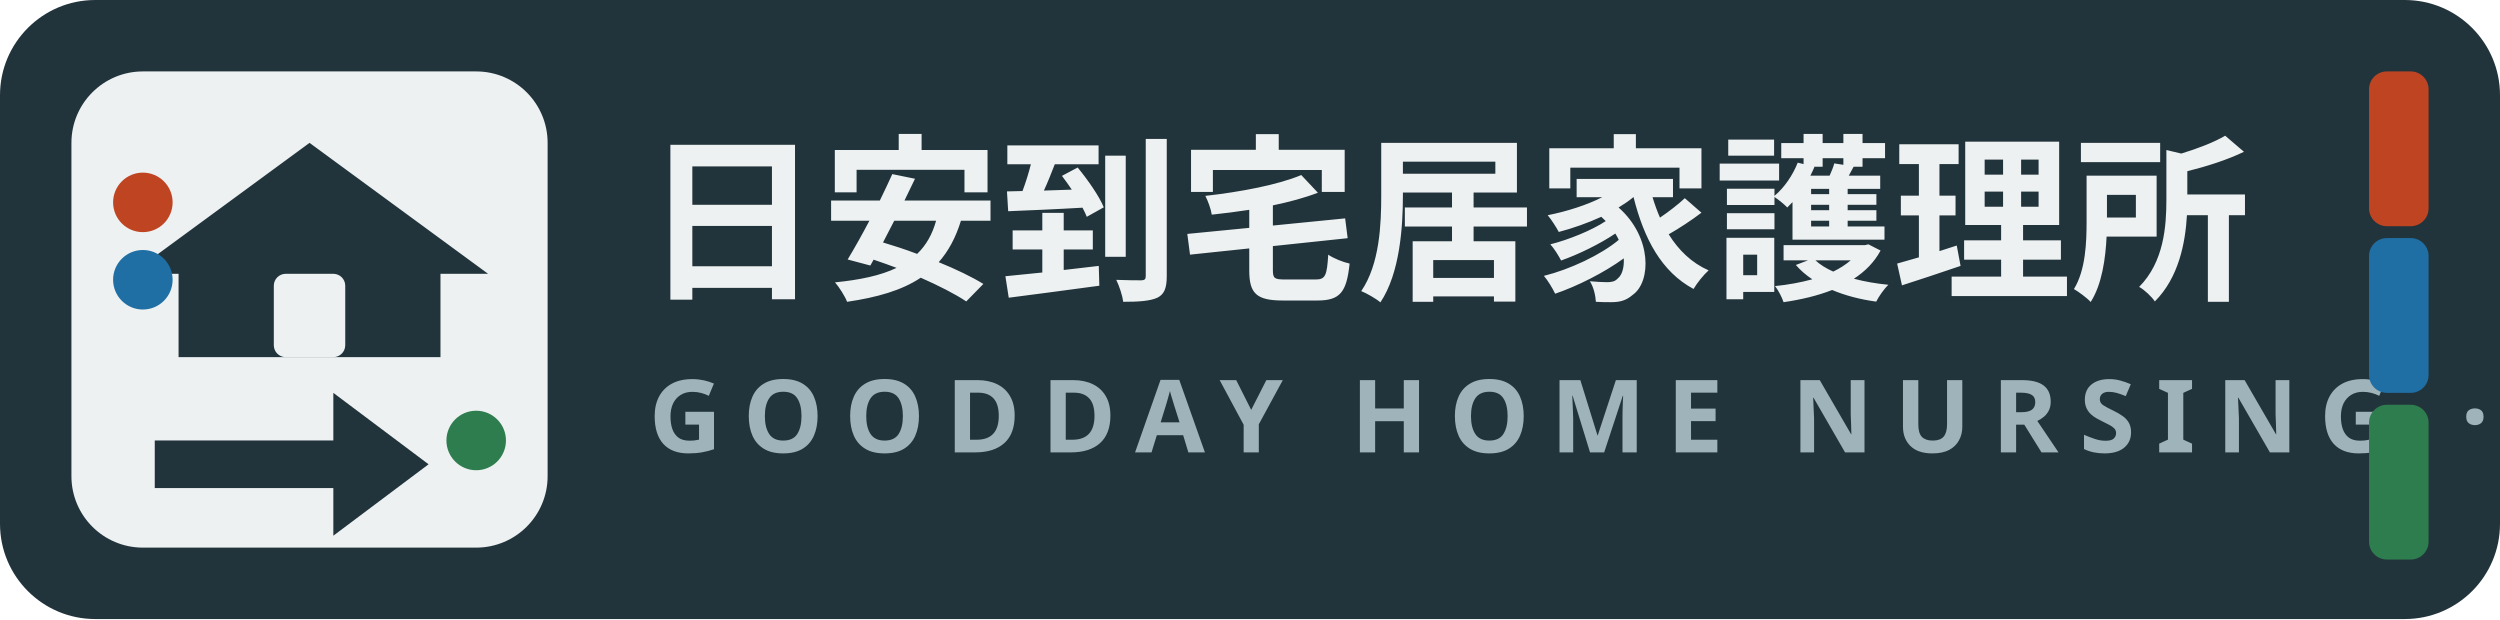
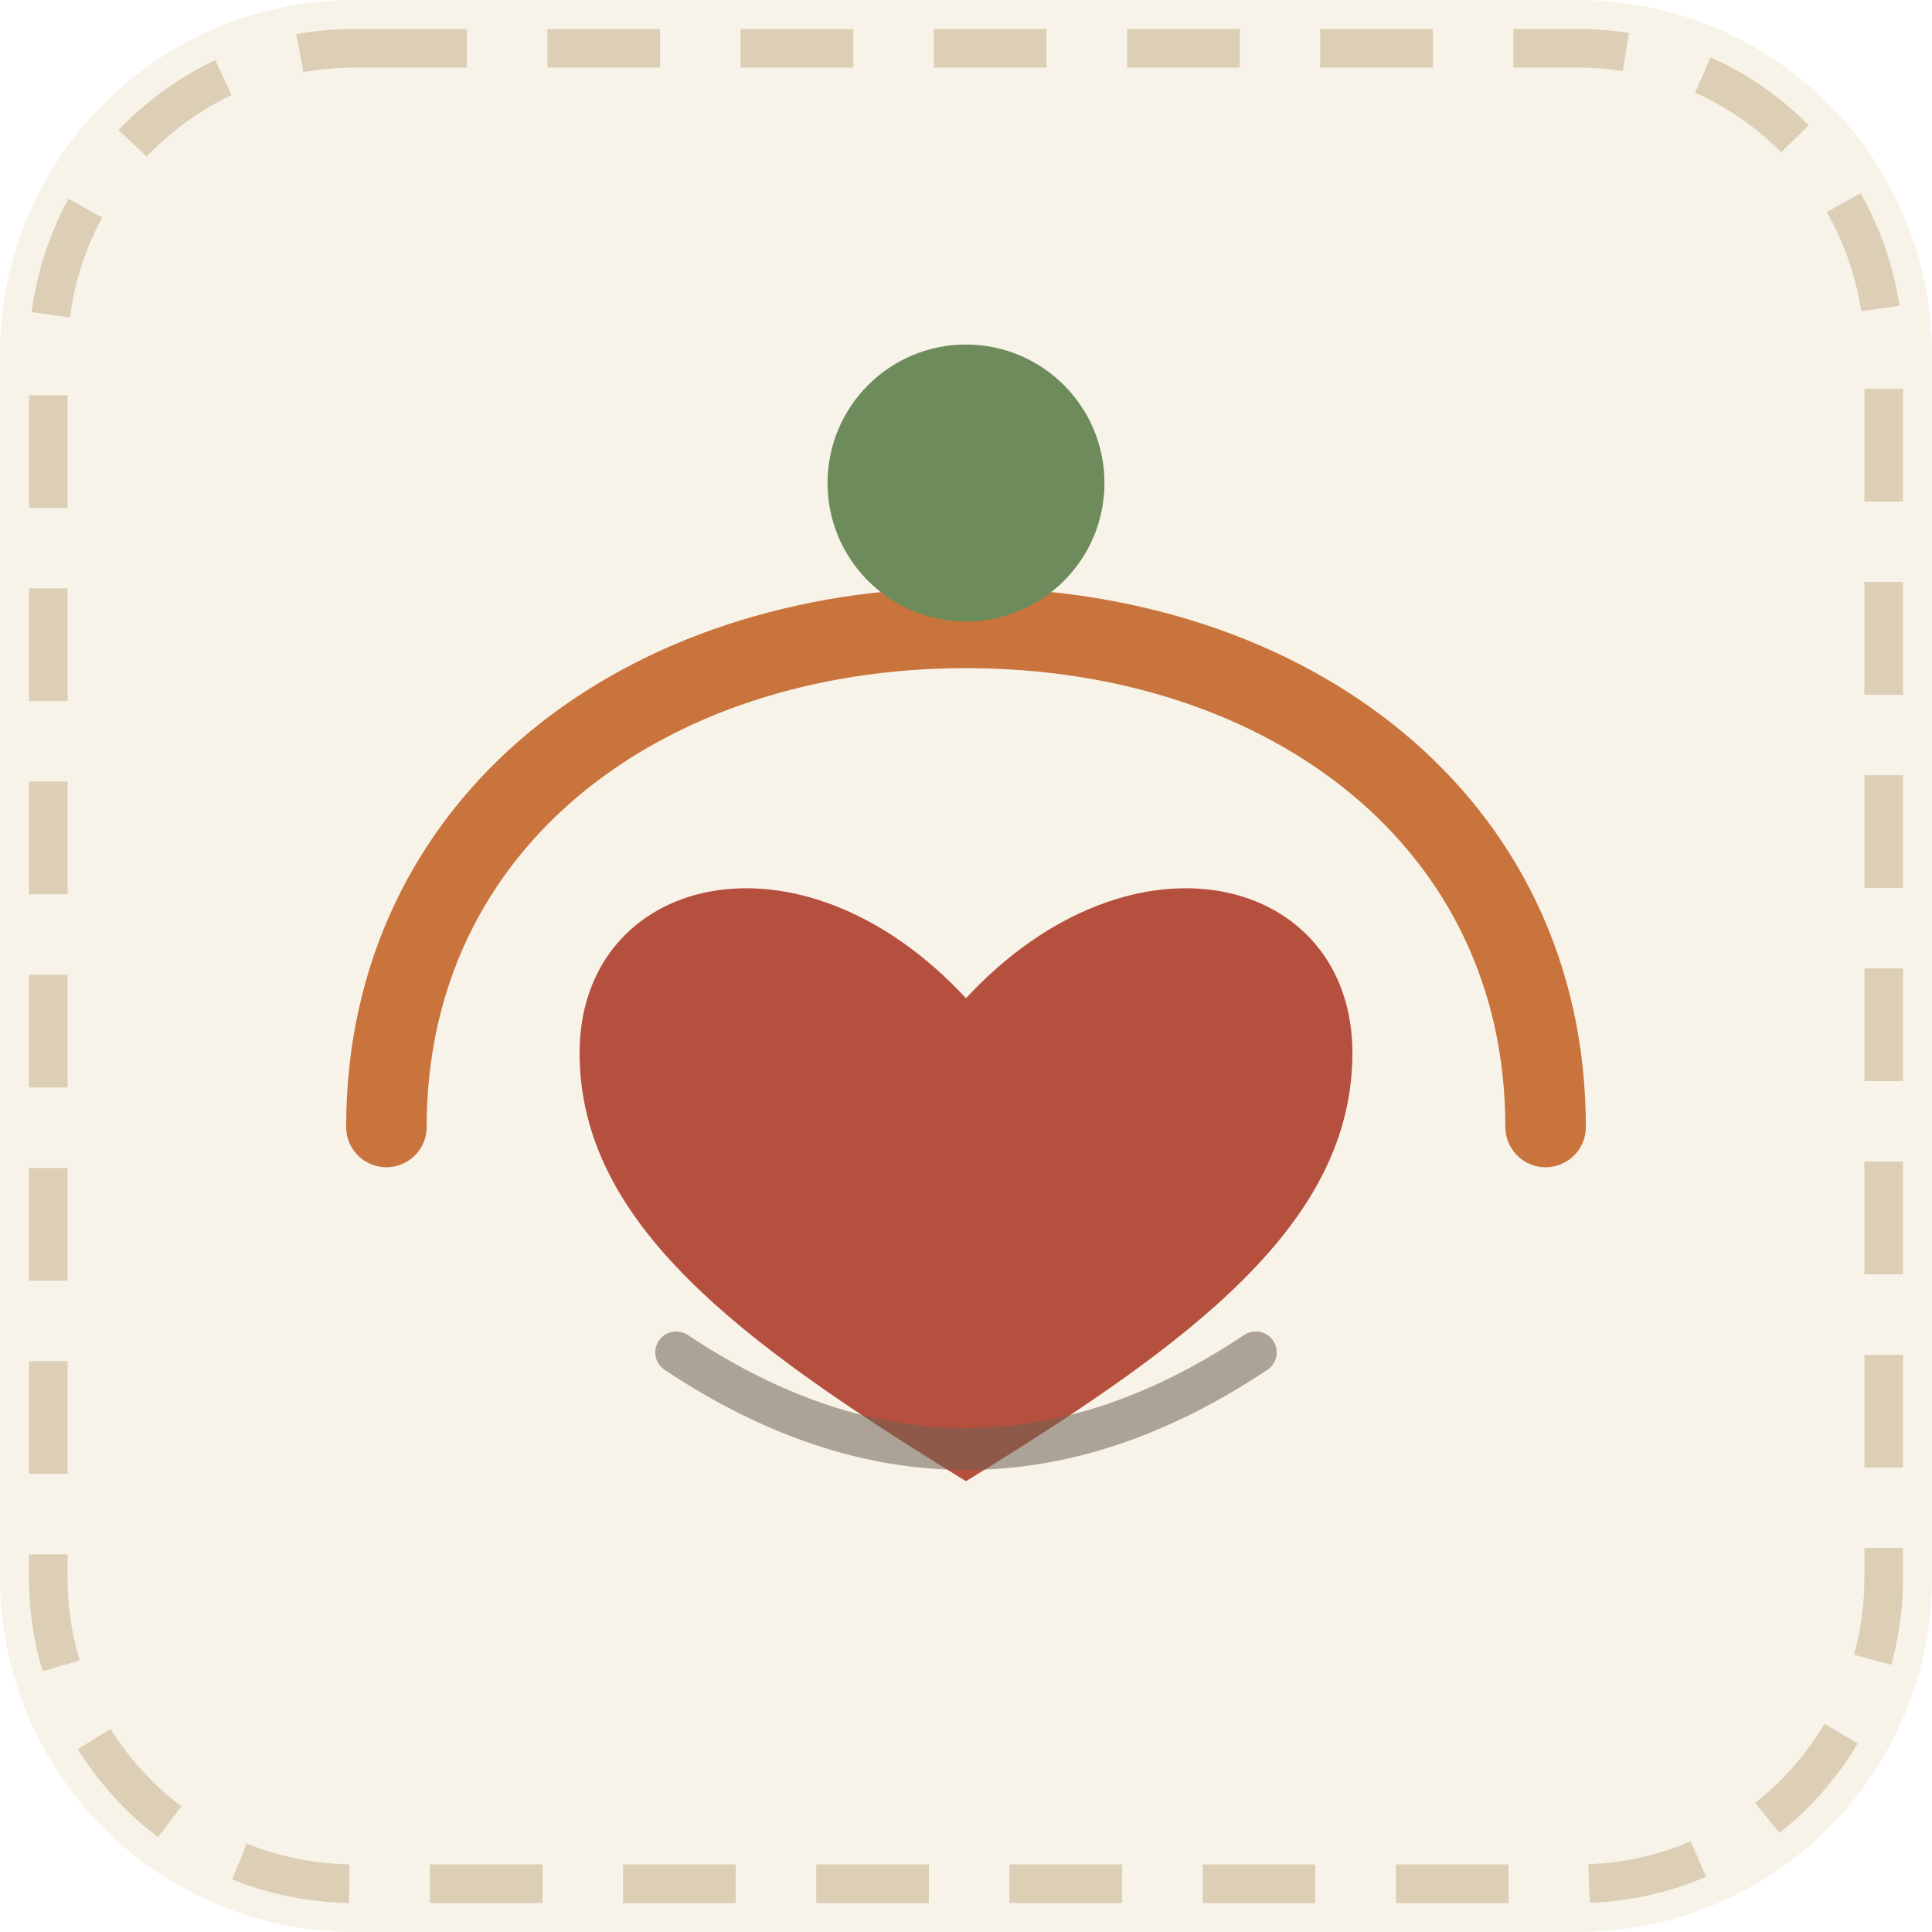
- <svg xmlns="http://www.w3.org/2000/svg" viewBox="0 0 420 104" role="img" aria-label="日安到宅居家護理所 標誌">
-   <rect x="0" y="0" width="420" height="104" rx="16" fill="#22343B" />
-   <rect x="12" y="12" width="80" height="80" rx="12" fill="#EDF1F2" />
-   <path d="M52 24 L82 46 L74 46 L74 60 L30 60 L30 46 L22 46 Z" fill="#22343B" />
-   <rect x="46" y="46" width="12" height="14" rx="2" fill="#EDF1F2" />
-   <path d="M26 74 h30 v-8 l16 12 -16 12 v-8 H26 Z" fill="#22343B" />
-   <circle cx="24" cy="34" r="5" fill="#BF4522" />
-   <circle cx="24" cy="47" r="5" fill="#1F6FA5" />
-   <circle cx="80" cy="74" r="5" fill="#2E7D4F" />
-   <text x="108" y="48" font-family="'Noto Sans TC','PingFang TC',sans-serif" font-weight="900" font-size="30" fill="#EDF1F2">日安到宅居家護理所</text>
-   <text x="109" y="76" font-family="'Barlow Condensed','Arial Narrow',sans-serif" font-weight="600" font-size="17" letter-spacing="3.5" fill="#9FB3BA">GOODDAY HOME NURSING · TAIPEI</text>
-   <rect x="398" y="12" width="10" height="26" rx="3" fill="#BF4522" />
-   <rect x="398" y="40" width="10" height="26" rx="3" fill="#1F6FA5" />
-   <rect x="398" y="68" width="10" height="26" rx="3" fill="#2E7D4F" />
+ <svg xmlns="http://www.w3.org/2000/svg" viewBox="0 0 120 120" role="img" aria-label="日安到宅居家護理所">
+   <rect width="120" height="120" rx="22" fill="#F8F3E9" />
+   <rect x="3" y="3" width="114" height="114" rx="19" fill="none" stroke="#DCCFB6" stroke-width="2.4" stroke-dasharray="7 5" />
+   <path d="M24 70c0-19 16-31 36-31s36 12 36 31" fill="none" stroke="#C9743C" stroke-width="5" stroke-linecap="round" />
+   <path d="M60 92c-14-8.6-24-16-24-26.6 0-11 13.6-14.6 24-3.4 10.4-11.2 24-7.6 24 3.4C84 76 74 83.4 60 92z" fill="#B5503F" />
+   <circle cx="60" cy="30" r="8.6" fill="#6E8B5B" />
+   <path d="M42 84c6 4 12 6 18 6s12-2 18-6" fill="none" stroke="#6E6152" stroke-width="2.6" stroke-linecap="round" opacity=".55" />
</svg>
